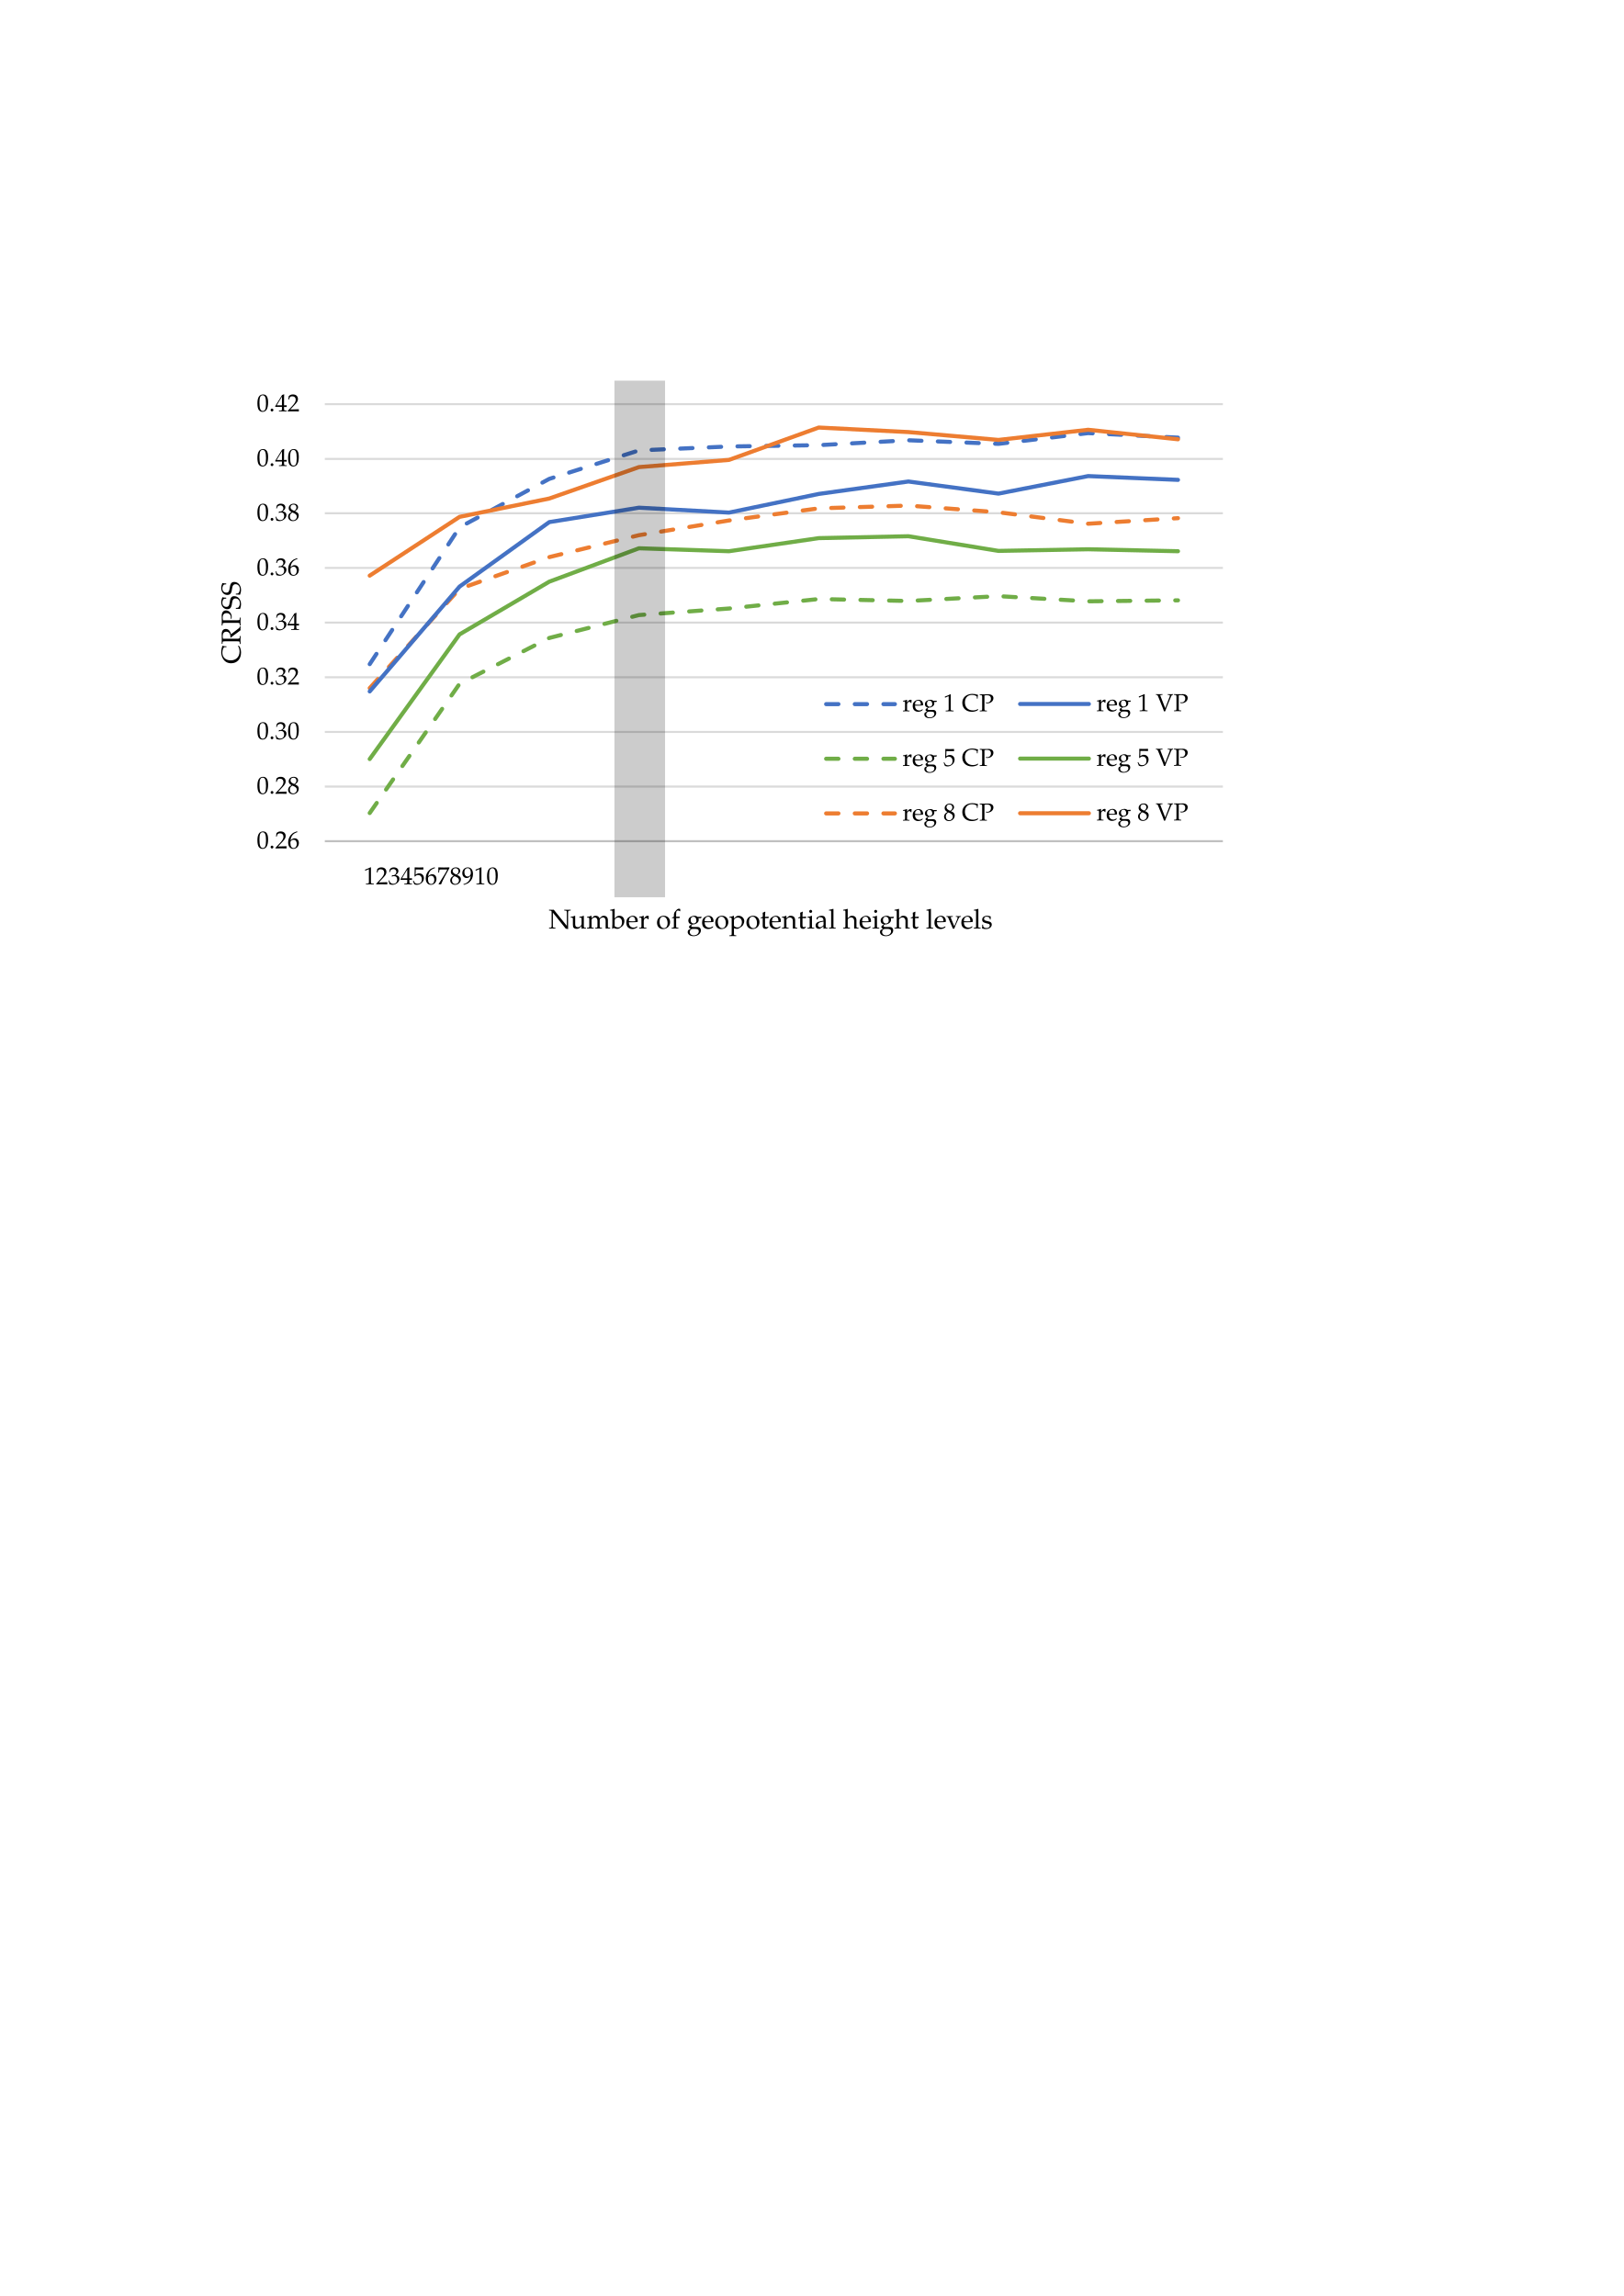
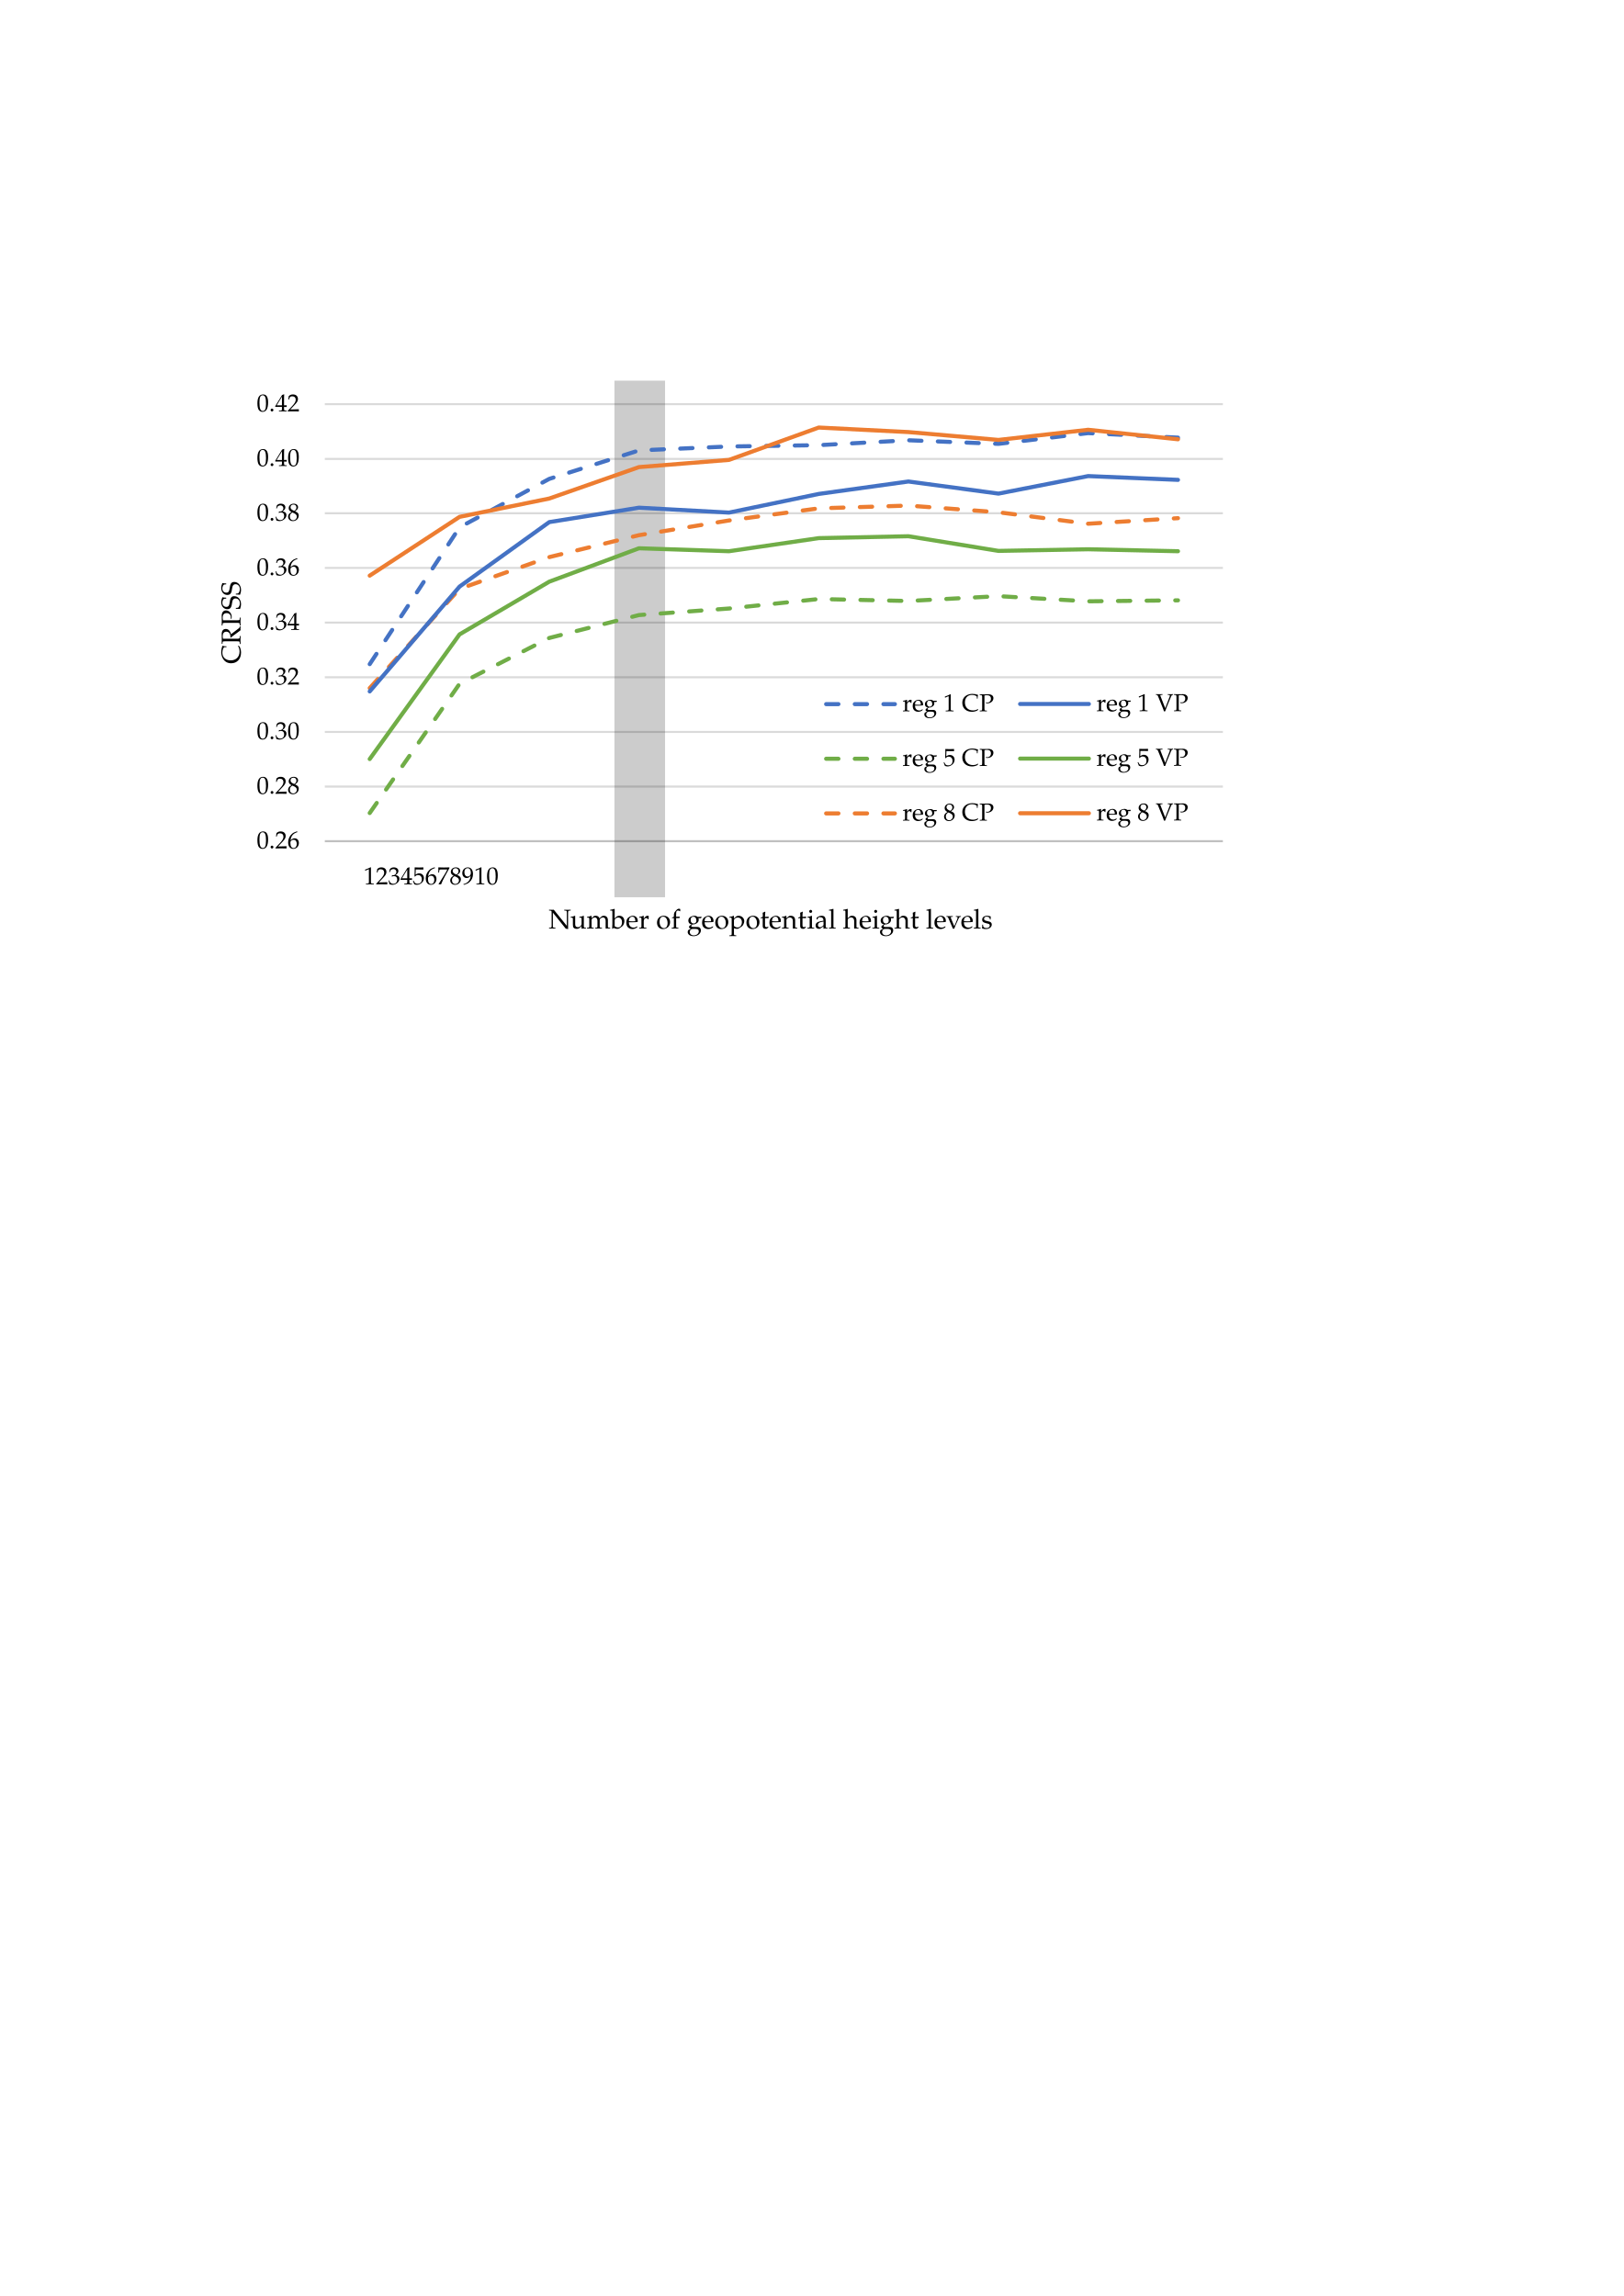
<svg xmlns="http://www.w3.org/2000/svg" id="svg4136" version="1.1" xml:space="preserve" width="744" height="1052.101" viewBox="0 0 744 1052.101">
  <defs id="defs4140">
    <clipPath clipPathUnits="userSpaceOnUse" id="clipPath4150">
      <path d="m 39.48,756.12 464.4,0 0,13.56 -464.4,0 0,-13.56 z" id="path4152" />
    </clipPath>
    <clipPath clipPathUnits="userSpaceOnUse" id="clipPath4194">
      <path d="m 39.48,741.6 464.4,0 0,13.56 -464.4,0 0,-13.56 z" id="path4196" />
    </clipPath>
    <clipPath clipPathUnits="userSpaceOnUse" id="clipPath4238">
      <path d="m 39.48,727.08 464.4,0 0,13.559 -464.4,0 0,-13.559 z" id="path4240" />
    </clipPath>
    <clipPath clipPathUnits="userSpaceOnUse" id="clipPath4282">
      <path d="m 39.48,712.56 464.4,0 0,13.56 -464.4,0 0,-13.56 z" id="path4284" />
    </clipPath>
    <clipPath clipPathUnits="userSpaceOnUse" id="clipPath4326">
      <path d="m 39.48,698.04 464.4,0 0,13.56 -464.4,0 0,-13.56 z" id="path4328" />
    </clipPath>
    <clipPath clipPathUnits="userSpaceOnUse" id="clipPath4370">
      <path d="m 39.48,683.52 464.4,0 0,13.559 -464.4,0 0,-13.559 z" id="path4372" />
    </clipPath>
    <clipPath clipPathUnits="userSpaceOnUse" id="clipPath4414">
      <path d="m 39.48,669 464.4,0 0,13.56 -464.4,0 0,-13.56 z" id="path4416" />
    </clipPath>
    <clipPath clipPathUnits="userSpaceOnUse" id="clipPath4458">
      <path d="m 39.48,654.48 464.4,0 0,13.56 -464.4,0 0,-13.56 z" id="path4460" />
    </clipPath>
    <clipPath clipPathUnits="userSpaceOnUse" id="clipPath4502">
      <path d="m 39.48,639.96 464.4,0 0,13.559 -464.4,0 0,-13.559 z" id="path4504" />
    </clipPath>
    <clipPath clipPathUnits="userSpaceOnUse" id="clipPath4546">
      <path d="m 39.48,625.44 464.4,0 0,13.56 -464.4,0 0,-13.56 z" id="path4548" />
    </clipPath>
    <clipPath clipPathUnits="userSpaceOnUse" id="clipPath4590">
      <path d="m 39.48,610.92 464.4,0 0,13.56 -464.4,0 0,-13.56 z" id="path4592" />
    </clipPath>
    <clipPath clipPathUnits="userSpaceOnUse" id="clipPath4634">
      <path d="m 39.48,596.4 464.4,0 0,13.559 -464.4,0 0,-13.559 z" id="path4636" />
    </clipPath>
    <clipPath clipPathUnits="userSpaceOnUse" id="clipPath4678">
      <path d="m 39.48,581.88 464.4,0 0,13.56 -464.4,0 0,-13.56 z" id="path4680" />
    </clipPath>
    <clipPath clipPathUnits="userSpaceOnUse" id="clipPath4722">
      <path d="m 39.48,567.36 464.4,0 0,13.56 -464.4,0 0,-13.56 z" id="path4724" />
    </clipPath>
    <clipPath clipPathUnits="userSpaceOnUse" id="clipPath4766">
      <path d="m 39.48,552.84 464.4,0 0,13.559 -464.4,0 0,-13.559 z" id="path4768" />
    </clipPath>
    <clipPath clipPathUnits="userSpaceOnUse" id="clipPath4810">
      <path d="m 39.48,538.32 464.4,0 0,13.56 -464.4,0 0,-13.56 z" id="path4812" />
    </clipPath>
    <clipPath clipPathUnits="userSpaceOnUse" id="clipPath4838">
      <path d="m 39.48,523.8 464.4,0 0,13.56 -464.4,0 0,-13.56 z" id="path4840" />
    </clipPath>
    <clipPath clipPathUnits="userSpaceOnUse" id="clipPath4882">
      <path d="m 39.48,509.28 464.4,0 0,13.559 -464.4,0 0,-13.559 z" id="path4884" />
    </clipPath>
    <clipPath clipPathUnits="userSpaceOnUse" id="clipPath4926">
      <path d="m 39.48,494.76 464.4,0 0,13.56 -464.4,0 0,-13.56 z" id="path4928" />
    </clipPath>
    <clipPath clipPathUnits="userSpaceOnUse" id="clipPath4970">
      <path d="m 39.48,480.24 464.4,0 0,13.56 -464.4,0 0,-13.56 z" id="path4972" />
    </clipPath>
    <clipPath clipPathUnits="userSpaceOnUse" id="clipPath5014">
      <path d="m 39.48,465.72 464.4,0 0,13.559 -464.4,0 0,-13.559 z" id="path5016" />
    </clipPath>
    <clipPath clipPathUnits="userSpaceOnUse" id="clipPath5058">
      <path d="m 39.48,451.2 464.4,0 0,13.56 -464.4,0 0,-13.56 z" id="path5060" />
    </clipPath>
    <clipPath clipPathUnits="userSpaceOnUse" id="clipPath5102">
      <path d="m 39.48,436.68 464.4,0 0,13.56 -464.4,0 0,-13.56 z" id="path5104" />
    </clipPath>
    <clipPath clipPathUnits="userSpaceOnUse" id="clipPath5146">
      <path d="m 39.48,422.16 464.4,0 0,13.559 -464.4,0 0,-13.559 z" id="path5148" />
    </clipPath>
    <clipPath clipPathUnits="userSpaceOnUse" id="clipPath5174">
      <path d="m 39.48,407.64 464.4,0 0,13.56 -464.4,0 0,-13.56 z" id="path5176" />
    </clipPath>
    <clipPath clipPathUnits="userSpaceOnUse" id="clipPath5202">
      <path d="m 39.48,393.12 464.4,0 0,13.56 -464.4,0 0,-13.56 z" id="path5204" />
    </clipPath>
    <clipPath clipPathUnits="userSpaceOnUse" id="clipPath5230">
      <path d="m 39.48,378.6 464.4,0 0,13.559 -464.4,0 0,-13.559 z" id="path5232" />
    </clipPath>
    <clipPath clipPathUnits="userSpaceOnUse" id="clipPath5258">
      <path d="m 39.48,364.08 464.4,0 0,13.56 -464.4,0 0,-13.56 z" id="path5260" />
    </clipPath>
    <clipPath clipPathUnits="userSpaceOnUse" id="clipPath5286">
      <path d="m 39.48,349.56 464.4,0 0,13.56 -464.4,0 0,-13.56 z" id="path5288" />
    </clipPath>
    <clipPath clipPathUnits="userSpaceOnUse" id="clipPath5330">
      <path d="m 39.48,335.04 464.4,0 0,13.559 -464.4,0 0,-13.559 z" id="path5332" />
    </clipPath>
    <clipPath clipPathUnits="userSpaceOnUse" id="clipPath5358">
      <path d="m 39.48,276.96 464.4,0 0,13.56 -464.4,0 0,-13.56 z" id="path5360" />
    </clipPath>
    <clipPath clipPathUnits="userSpaceOnUse" id="clipPath5382">
      <path d="m 39.48,262.44 464.4,0 0,13.56 -464.4,0 0,-13.56 z" id="path5384" />
    </clipPath>
    <clipPath clipPathUnits="userSpaceOnUse" id="clipPath5414">
      <path d="m 39.48,247.92 464.4,0 0,13.559 -464.4,0 0,-13.559 z" id="path5416" />
    </clipPath>
    <clipPath clipPathUnits="userSpaceOnUse" id="clipPath5446">
      <path d="m 39.48,233.4 464.4,0 0,13.56 -464.4,0 0,-13.56 z" id="path5448" />
    </clipPath>
    <clipPath clipPathUnits="userSpaceOnUse" id="clipPath5478">
      <path d="m 39.48,218.88 464.4,0 0,13.56 -464.4,0 0,-13.56 z" id="path5480" />
    </clipPath>
    <clipPath clipPathUnits="userSpaceOnUse" id="clipPath5510">
      <path d="m 39.48,204.36 464.4,0 0,13.559 -464.4,0 0,-13.559 z" id="path5512" />
    </clipPath>
    <clipPath clipPathUnits="userSpaceOnUse" id="clipPath5542">
      <path d="m 39.48,189.84 464.4,0 0,13.56 -464.4,0 0,-13.56 z" id="path5544" />
    </clipPath>
    <clipPath clipPathUnits="userSpaceOnUse" id="clipPath5574">
      <path d="m 39.48,175.32 464.4,0 0,13.56 -464.4,0 0,-13.56 z" id="path5576" />
    </clipPath>
    <clipPath clipPathUnits="userSpaceOnUse" id="clipPath5606">
      <path d="m 39.48,160.8 464.4,0 0,13.559 -464.4,0 0,-13.559 z" id="path5608" />
    </clipPath>
    <clipPath clipPathUnits="userSpaceOnUse" id="clipPath5638">
      <path d="m 39.48,146.28 464.4,0 0,13.56 -464.4,0 0,-13.56 z" id="path5640" />
    </clipPath>
    <clipPath clipPathUnits="userSpaceOnUse" id="clipPath5670">
      <path d="m 39.48,131.76 464.4,0 0,13.56 -464.4,0 0,-13.56 z" id="path5672" />
    </clipPath>
    <clipPath clipPathUnits="userSpaceOnUse" id="clipPath5702">
      <path d="m 39.48,73.68 464.4,0 0,13.559 -464.4,0 0,-13.559 z" id="path5704" />
    </clipPath>
    <clipPath clipPathUnits="userSpaceOnUse" id="clipPath5734">
      <path d="m 90.6,784.68 206.4,0 0,14.04 -206.4,0 0,-14.04 z" id="path5736" />
    </clipPath>
    <clipPath clipPathUnits="userSpaceOnUse" id="clipPath5746">
      <path d="m 297,784.68 206.4,0 0,14.04 -206.4,0 0,-14.04 z" id="path5748" />
    </clipPath>
  </defs>
  <g id="g4144" transform="matrix(1.25,0,0,-1.25,14.95275,1067.089)">
    <g id="g5762" transform="translate(107.0891,565.32)">
      <path d="M 0,0 329.166,0 M 0,20.04 l 329.166,0 M 0,40.08 l 329.166,0 M 0,60.12 l 329.166,0 M 0,80.16 l 329.166,0 M 0,100.2 l 329.166,0 M 0,120.12 l 329.166,0 M 0,140.194 l 329.166,0" style="fill:none;stroke:#dadada;stroke-width:0.75;stroke-linecap:butt;stroke-linejoin:round;stroke-miterlimit:10;stroke-dasharray:none;stroke-opacity:1" id="path5764" />
    </g>
    <g id="g5766" transform="translate(107.0891,545.2973)">
      <path d="M 0,0 329.166,0" style="fill:none;stroke:#c0c0c0;stroke-width:0.75;stroke-linecap:butt;stroke-linejoin:round;stroke-miterlimit:10;stroke-dasharray:none;stroke-opacity:1" id="path5768" />
-     </g>
-     <g id="g5770" transform="translate(123.5473,610.2059)">
-       <path d="m 0,0 32.933,50.154 32.88,17.76 32.88,10.44 33,1.44 32.88,0.48 32.88,1.8 33,-1.32 32.88,3.941 32.916,-1.661" style="fill:none;stroke:#4472c4;stroke-width:1.5;stroke-linecap:round;stroke-linejoin:round;stroke-miterlimit:10;stroke-dasharray:4.5, 6;stroke-dashoffset:0;stroke-opacity:1" id="path5772" />
-     </g>
-     <g id="g5774" transform="translate(123.5473,555.6227)">
-       <path d="m 0,0 32.933,47.377 32.88,16.8 32.88,8.4 33,2.4 32.88,3.48 32.88,-0.72 33,1.772 32.88,-1.892 32.916,0.36" style="fill:none;stroke:#70ad47;stroke-width:1.5;stroke-linecap:round;stroke-linejoin:round;stroke-miterlimit:10;stroke-dasharray:4.5, 6;stroke-dashoffset:0;stroke-opacity:1" id="path5776" />
-     </g>
-     <g id="g5778" transform="translate(123.5473,601.421)">
-       <path d="m 0,0 32.933,36.379 32.88,11.64 32.88,8.04 33,5.4 32.88,4.44 32.88,1.012 33,-2.452 32.88,-4.2 32.916,2.04" style="fill:none;stroke:#ed7d31;stroke-width:1.5;stroke-linecap:round;stroke-linejoin:round;stroke-miterlimit:10;stroke-dasharray:4.5, 6;stroke-dashoffset:0;stroke-opacity:1" id="path5780" />
-     </g>
-     <g id="g5782" transform="translate(123.5473,600.21)">
-       <path d="m 0,0 32.933,38.43 32.88,23.64 32.88,5.28 33,-1.8 32.88,6.84 32.88,4.56 33,-4.44 32.88,6.429 32.916,-1.389" style="fill:none;stroke:#4472c4;stroke-width:1.5;stroke-linecap:round;stroke-linejoin:round;stroke-miterlimit:10;stroke-dasharray:none;stroke-opacity:1" id="path5784" />
-     </g>
-     <g id="g5786" transform="translate(123.5473,575.4174)">
-       <path d="m 0,0 32.933,45.703 32.88,19.32 32.88,12.24 33,-1.08 32.88,4.8 32.88,0.694 33,-5.374 32.88,0.6 32.916,-0.72" style="fill:none;stroke:#70ad47;stroke-width:1.5;stroke-linecap:round;stroke-linejoin:round;stroke-miterlimit:10;stroke-dasharray:none;stroke-opacity:1" id="path5788" />
-     </g>
-     <g id="g5790" transform="translate(123.5473,642.6545)">
-       <path d="m 0,0 32.933,21.546 32.88,6.72 32.88,11.52 33,2.64 32.88,11.858 32.88,-1.658 33,-2.88 32.88,3.72 32.916,-3.48" style="fill:none;stroke:#ed7d31;stroke-width:1.5;stroke-linecap:round;stroke-linejoin:round;stroke-miterlimit:10;stroke-dasharray:none;stroke-opacity:1" id="path5792" />
    </g>
    <text transform="matrix(1,0,0,-1,82.1165,542.6748)" style="font-variant:normal;font-weight:normal;font-stretch:normal;font-size:9px;font-family:'Palatino Linotype';-inkscape-font-specification:PalatinoLinotype-Roman;writing-mode:lr-tb;fill:#000000;fill-opacity:1;fill-rule:nonzero;stroke:none" id="text5794">
      <tspan x="0 4.563 6.723 11.286" y="0" id="tspan5796">0.26</tspan>
      <tspan x="0 4.563 6.723 11.286" y="-20.025" id="tspan5798">0.28</tspan>
      <tspan x="0 4.563 6.723 11.286" y="-40.05" id="tspan5800">0.30</tspan>
      <tspan x="0 4.563 6.723 11.286" y="-60.075" id="tspan5802">0.32</tspan>
      <tspan x="0 4.563 6.723 11.286" y="-80.1" id="tspan5804">0.34</tspan>
      <tspan x="0 4.563 6.722 11.285" y="-100.125" id="tspan5806">0.36</tspan>
      <tspan x="0 4.563 6.722 11.285" y="-120.15" id="tspan5808">0.38</tspan>
      <tspan x="0 4.563 6.722 11.285" y="-140.175" id="tspan5810">0.40</tspan>
      <tspan x="0 4.563 6.722 11.285" y="-160.2" id="tspan5812">0.42</tspan>
      <tspan x="39.177 72.09 105.003 137.916 170.829 203.742 236.655 269.568 302.481 333.144 337.707" y="13.176" id="tspan5814">12345678910</tspan>
    </text>
    <text transform="matrix(0,1,1,0,76.1815,610.3108)" style="font-variant:normal;font-weight:normal;font-stretch:normal;font-size:9.96px;font-family:'Palatino Linotype';-inkscape-font-specification:PalatinoLinotype-Roman;writing-mode:lr-tb;fill:#000000;fill-opacity:1;fill-rule:nonzero;stroke:none" id="text5816">
      <tspan x="0 7.081 13.684 19.684 24.964" y="0" id="tspan5818">CRPSS</tspan>
    </text>
    <text transform="matrix(1,0,0,-1,189.112,513.2923)" style="font-variant:normal;font-weight:normal;font-stretch:normal;font-size:9.96px;font-family:'Palatino Linotype';-inkscape-font-specification:PalatinoLinotype-Roman;writing-mode:lr-tb;fill:#000000;fill-opacity:1;fill-rule:nonzero;stroke:none" id="text5820">
      <tspan x="0 8.28 14.28 23.039 28.44 33.241 37.205 39.965 45.484 48.844 51.244 56.764 61.565 67.086 73.084 78.605 81.845 86.646 92.406 95.646 98.646 103.565 106.566 108.966 114.726 119.527 122.527 128.047 133.807 137.048 139.687 142.687 147.488 153.008 157.808 160.808" y="0" id="tspan5822">Number of geopotential height levels</tspan>
    </text>
    <g id="g5894" transform="translate(72.63517,2.671762)">
      <g transform="translate(218.202,592.8782)" id="g5824">
        <path id="path5826" style="fill:none;stroke:#4472c4;stroke-width:1.5;stroke-linecap:round;stroke-linejoin:round;stroke-miterlimit:10;stroke-dasharray:4.5, 6;stroke-dashoffset:0;stroke-opacity:1" d="M 0,0 25.2,0" />
      </g>
      <text id="text5828" style="font-variant:normal;font-weight:normal;font-stretch:normal;font-size:9px;font-family:'Palatino Linotype';-inkscape-font-specification:PalatinoLinotype-Roman;writing-mode:lr-tb;fill:#000000;fill-opacity:1;fill-rule:nonzero;stroke:none" transform="matrix(1,0,0,-1,246.177,590.2557)">
        <tspan id="tspan5830" y="0" x="0 3.6 7.92 12.843 15.123 19.683 21.843 28.203">reg 1 CP</tspan>
      </text>
    </g>
    <g id="g5900" transform="translate(-0.076135,-17.35916)">
      <g transform="translate(290.9133,592.8782)" id="g5832">
        <path id="path5834" style="fill:none;stroke:#70ad47;stroke-width:1.5;stroke-linecap:round;stroke-linejoin:round;stroke-miterlimit:10;stroke-dasharray:4.5, 6;stroke-dashoffset:0;stroke-opacity:1" d="M 0,0 25.2,0" />
      </g>
      <text id="text5836" style="font-variant:normal;font-weight:normal;font-stretch:normal;font-size:9px;font-family:'Palatino Linotype';-inkscape-font-specification:PalatinoLinotype-Roman;writing-mode:lr-tb;fill:#000000;fill-opacity:1;fill-rule:nonzero;stroke:none" transform="matrix(1,0,0,-1,318.8883,590.2557)">
        <tspan id="tspan5838" y="0" x="0 3.6 7.92 12.843 15.123 19.683 21.843 28.203">reg 5 CP</tspan>
      </text>
    </g>
    <g id="g5906" transform="translate(-72.78744,-37.39008)">
      <g transform="translate(363.6246,592.8782)" id="g5840">
        <path id="path5842" style="fill:none;stroke:#ed7d31;stroke-width:1.5;stroke-linecap:round;stroke-linejoin:round;stroke-miterlimit:10;stroke-dasharray:4.5, 6;stroke-dashoffset:0;stroke-opacity:1" d="M 0,0 25.2,0" />
      </g>
      <text id="text5844" style="font-variant:normal;font-weight:normal;font-stretch:normal;font-size:9px;font-family:'Palatino Linotype';-inkscape-font-specification:PalatinoLinotype-Roman;writing-mode:lr-tb;fill:#000000;fill-opacity:1;fill-rule:nonzero;stroke:none" transform="matrix(1,0,0,-1,391.5995,590.2557)">
        <tspan id="tspan5846" y="0" x="0 3.6 7.92 12.843 15.123 19.683 21.843 28.203">reg 8 CP</tspan>
      </text>
    </g>
    <g id="g5888" transform="translate(143.732,19.4392)">
      <g transform="translate(218.202,576.1614)" id="g5848">
        <path id="path5850" style="fill:none;stroke:#4472c4;stroke-width:1.5;stroke-linecap:round;stroke-linejoin:round;stroke-miterlimit:10;stroke-dasharray:none;stroke-opacity:1" d="M 0,0 25.2,0" />
      </g>
      <text id="text5852" style="font-variant:normal;font-weight:normal;font-stretch:normal;font-size:9px;font-family:'Palatino Linotype';-inkscape-font-specification:PalatinoLinotype-Roman;writing-mode:lr-tb;fill:#000000;fill-opacity:1;fill-rule:nonzero;stroke:none" transform="matrix(1,0,0,-1,246.177,573.5388)">
        <tspan id="tspan5854" y="0" x="0 3.6 7.92 12.843 15.123 19.683 21.843 28.323">reg 1 VP</tspan>
      </text>
    </g>
    <g id="g5882" transform="translate(71.02068,-0.5807285)">
      <g transform="translate(290.9133,576.1614)" id="g5856">
        <path id="path5858" style="fill:none;stroke:#70ad47;stroke-width:1.5;stroke-linecap:round;stroke-linejoin:round;stroke-miterlimit:10;stroke-dasharray:none;stroke-opacity:1" d="M 0,0 25.2,0" />
      </g>
      <text id="text5860" style="font-variant:normal;font-weight:normal;font-stretch:normal;font-size:9px;font-family:'Palatino Linotype';-inkscape-font-specification:PalatinoLinotype-Roman;writing-mode:lr-tb;fill:#000000;fill-opacity:1;fill-rule:nonzero;stroke:none" transform="matrix(1,0,0,-1,318.8883,573.5388)">
        <tspan id="tspan5862" y="0" x="0 3.6 7.92 12.843 15.123 19.683 21.843 28.323">reg 5 VP</tspan>
      </text>
    </g>
    <g id="g5864" transform="translate(363.6246,576.1614)" />
    <g id="g5877" transform="translate(-1.690617,-20.61166)">
      <path id="path5866" style="fill:none;stroke:#ed7d31;stroke-width:1.5;stroke-linecap:round;stroke-linejoin:round;stroke-miterlimit:10;stroke-dasharray:none;stroke-opacity:1" d="M 0,0 25.2,0" transform="translate(363.6246,576.1614)" />
      <text id="text5868" style="font-variant:normal;font-weight:normal;font-stretch:normal;font-size:9px;font-family:'Palatino Linotype';-inkscape-font-specification:PalatinoLinotype-Roman;writing-mode:lr-tb;fill:#000000;fill-opacity:1;fill-rule:nonzero;stroke:none" transform="matrix(1,0,0,-1,391.5995,573.5388)">
        <tspan id="tspan5870" y="0" x="0 3.6 7.92 12.843 15.123 19.683 21.843 28.323">reg 8 VP</tspan>
      </text>
    </g>
    <rect style="color:#000000;clip-rule:nonzero;display:inline;overflow:visible;visibility:visible;opacity:1;isolation:auto;mix-blend-mode:normal;color-interpolation:sRGB;color-interpolation-filters:linearRGB;solid-color:#000000;solid-opacity:1;fill:#000000;fill-opacity:0.2;fill-rule:nonzero;stroke:none;stroke-width:0.8;stroke-linecap:round;stroke-linejoin:round;stroke-miterlimit:4;stroke-dasharray:none;stroke-dashoffset:0;stroke-opacity:1;marker:none;color-rendering:auto;image-rendering:auto;shape-rendering:auto;text-rendering:auto;enable-background:accumulate" id="rect5874" width="18.547" height="189.369" x="213.251" y="-714.127" transform="scale(1,-1)" />
+     <g id="g5770" transform="translate(123.5473,610.2059)">
+       <path d="m 0,0 32.933,50.154 32.88,17.76 32.88,10.44 33,1.44 32.88,0.48 32.88,1.8 33,-1.32 32.88,3.941 32.916,-1.661" style="fill:none;stroke:#4472c4;stroke-width:1.5;stroke-linecap:round;stroke-linejoin:round;stroke-miterlimit:10;stroke-dasharray:4.5, 6;stroke-dashoffset:0;stroke-opacity:1" id="path5772" />
+     </g>
+     <g id="g5774" transform="translate(123.5473,555.6227)">
+       <path d="m 0,0 32.933,47.377 32.88,16.8 32.88,8.4 33,2.4 32.88,3.48 32.88,-0.72 33,1.772 32.88,-1.892 32.916,0.36" style="fill:none;stroke:#70ad47;stroke-width:1.5;stroke-linecap:round;stroke-linejoin:round;stroke-miterlimit:10;stroke-dasharray:4.5, 6;stroke-dashoffset:0;stroke-opacity:1" id="path5776" />
+     </g>
+     <g id="g5778" transform="translate(123.5473,601.421)">
+       <path d="m 0,0 32.933,36.379 32.88,11.64 32.88,8.04 33,5.4 32.88,4.44 32.88,1.012 33,-2.452 32.88,-4.2 32.916,2.04" style="fill:none;stroke:#ed7d31;stroke-width:1.5;stroke-linecap:round;stroke-linejoin:round;stroke-miterlimit:10;stroke-dasharray:4.5, 6;stroke-dashoffset:0;stroke-opacity:1" id="path5780" />
+     </g>
+     <g id="g5782" transform="translate(123.5473,600.21)">
+       <path d="m 0,0 32.933,38.43 32.88,23.64 32.88,5.28 33,-1.8 32.88,6.84 32.88,4.56 33,-4.44 32.88,6.429 32.916,-1.389" style="fill:none;stroke:#4472c4;stroke-width:1.5;stroke-linecap:round;stroke-linejoin:round;stroke-miterlimit:10;stroke-dasharray:none;stroke-opacity:1" id="path5784" />
+     </g>
+     <g id="g5786" transform="translate(123.5473,575.4174)">
+       <path d="m 0,0 32.933,45.703 32.88,19.32 32.88,12.24 33,-1.08 32.88,4.8 32.88,0.694 33,-5.374 32.88,0.6 32.916,-0.72" style="fill:none;stroke:#70ad47;stroke-width:1.5;stroke-linecap:round;stroke-linejoin:round;stroke-miterlimit:10;stroke-dasharray:none;stroke-opacity:1" id="path5788" />
+     </g>
+     <g id="g5790" transform="translate(123.5473,642.6545)">
+       <path d="m 0,0 32.933,21.546 32.88,6.72 32.88,11.52 33,2.64 32.88,11.858 32.88,-1.658 33,-2.88 32.88,3.72 32.916,-3.48" style="fill:none;stroke:#ed7d31;stroke-width:1.5;stroke-linecap:round;stroke-linejoin:round;stroke-miterlimit:10;stroke-dasharray:none;stroke-opacity:1" id="path5792" />
+     </g>
  </g>
</svg>
